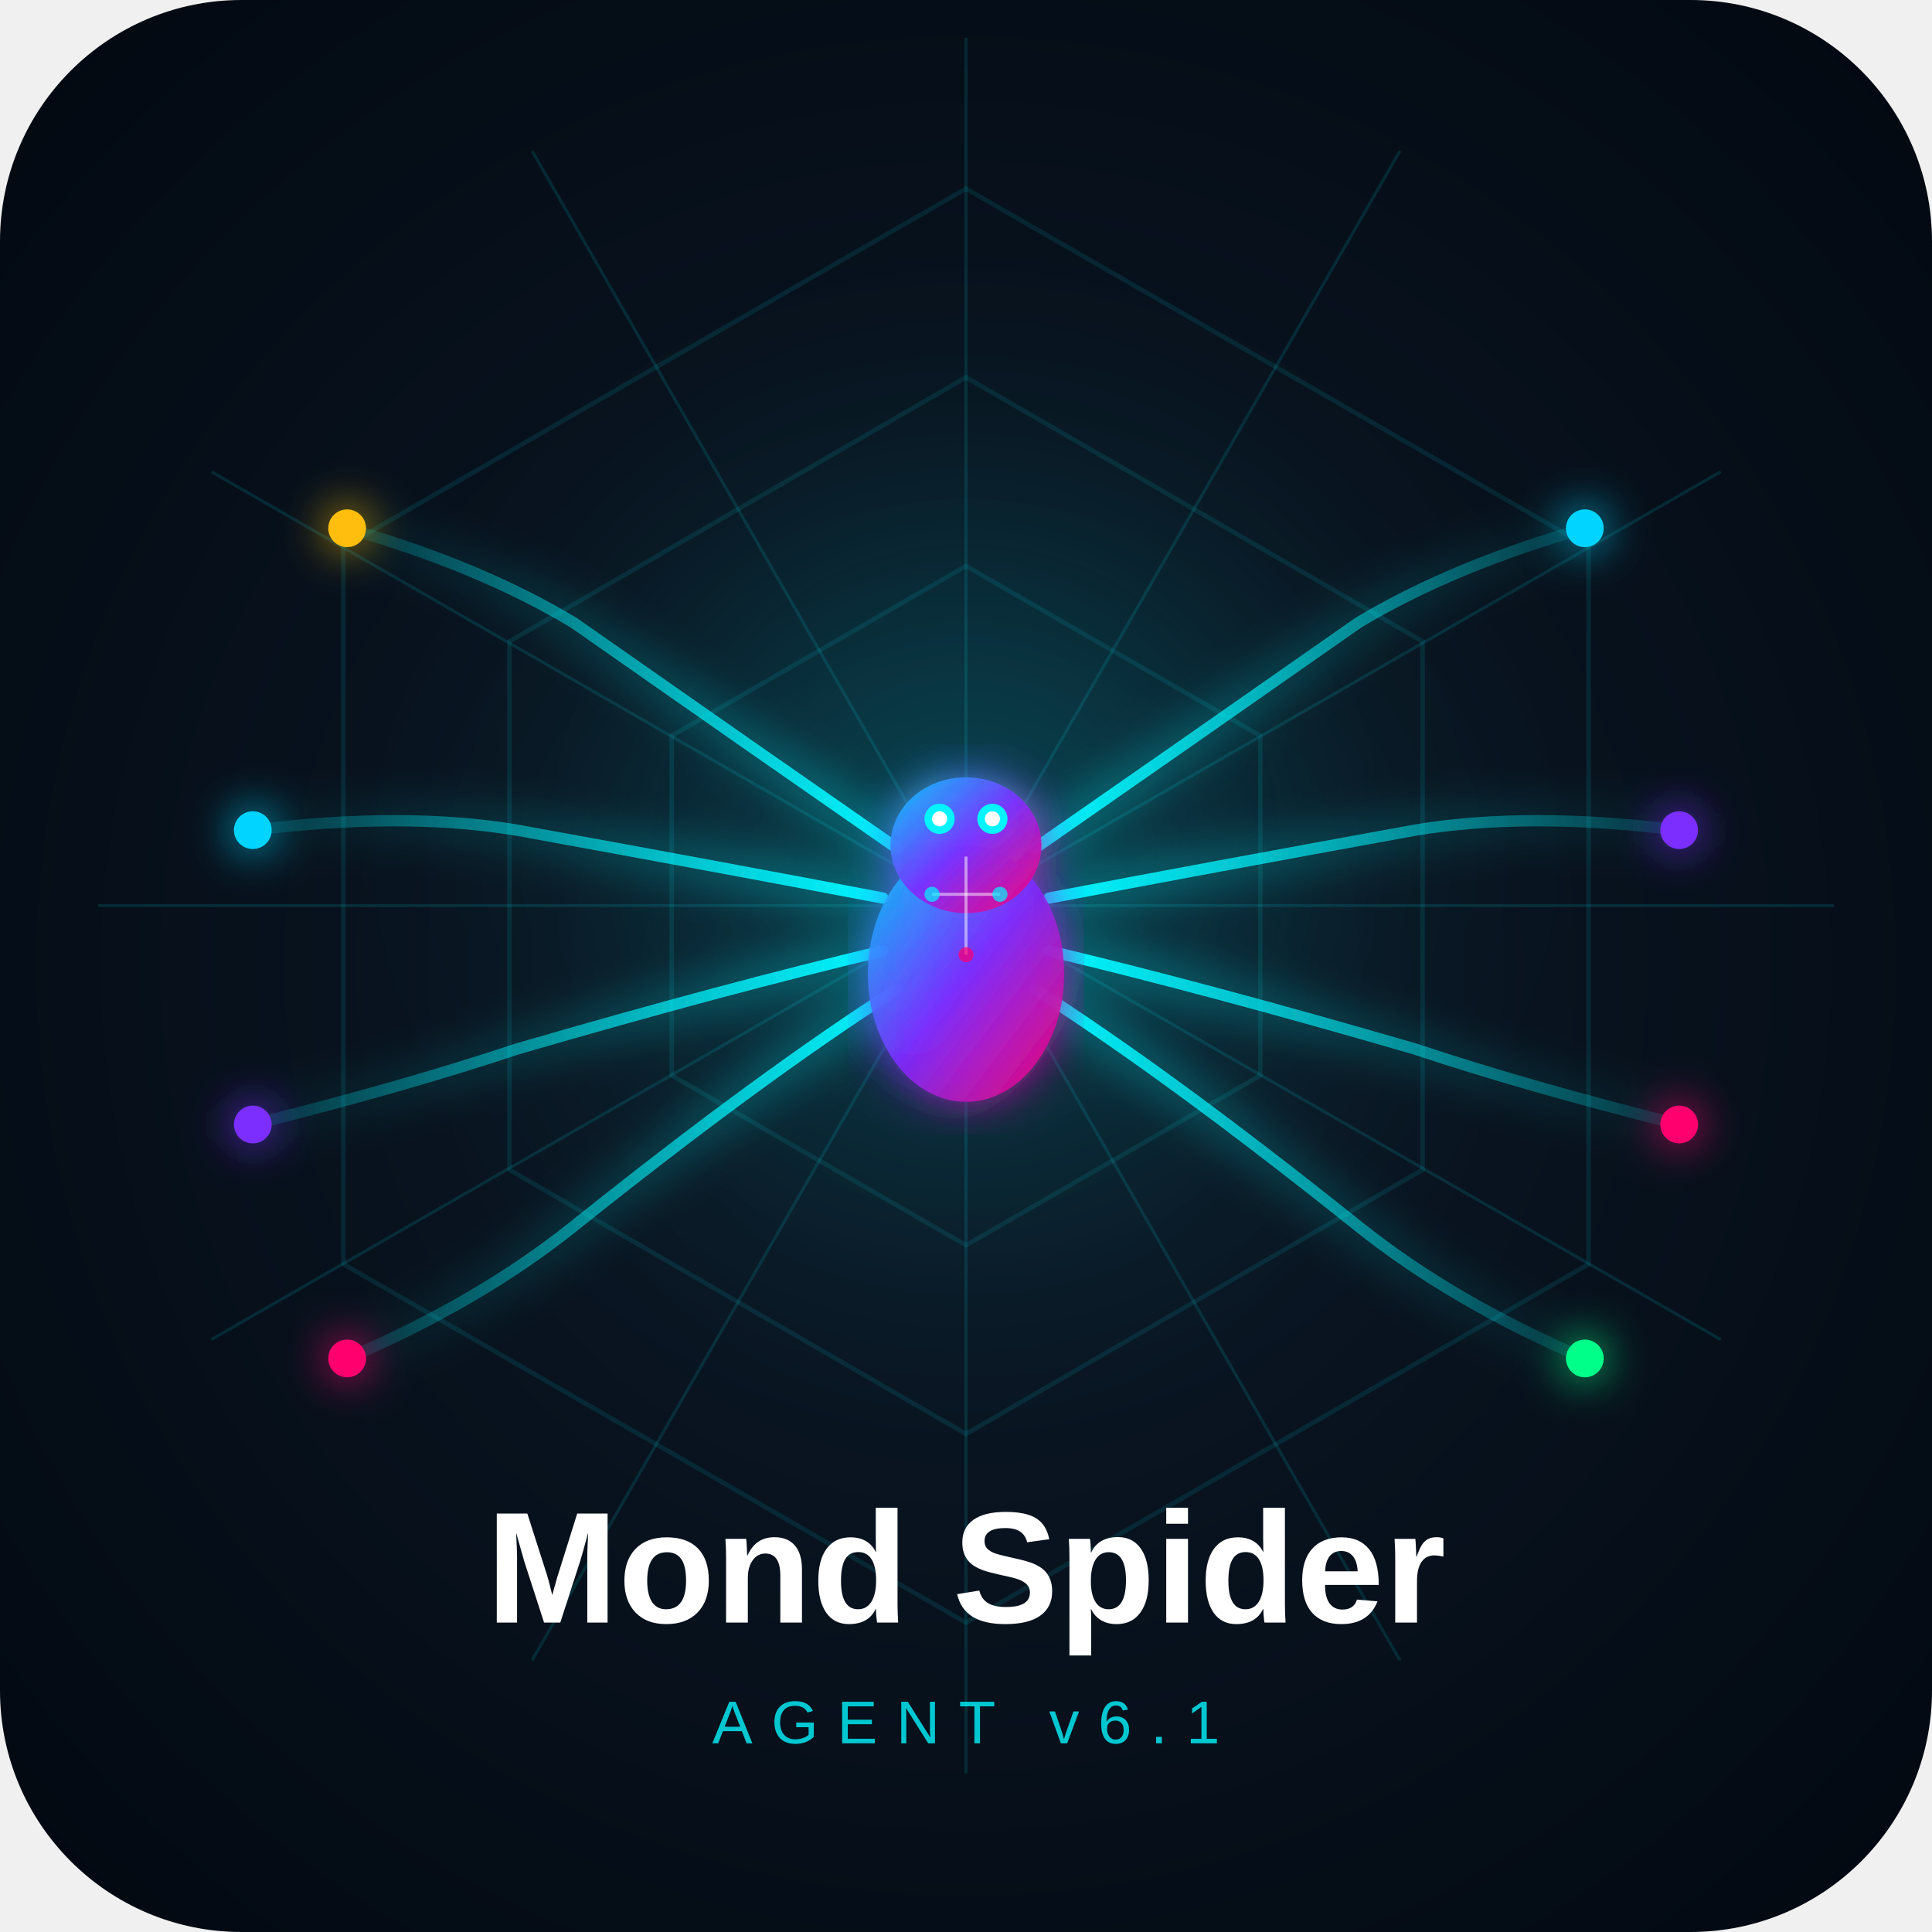
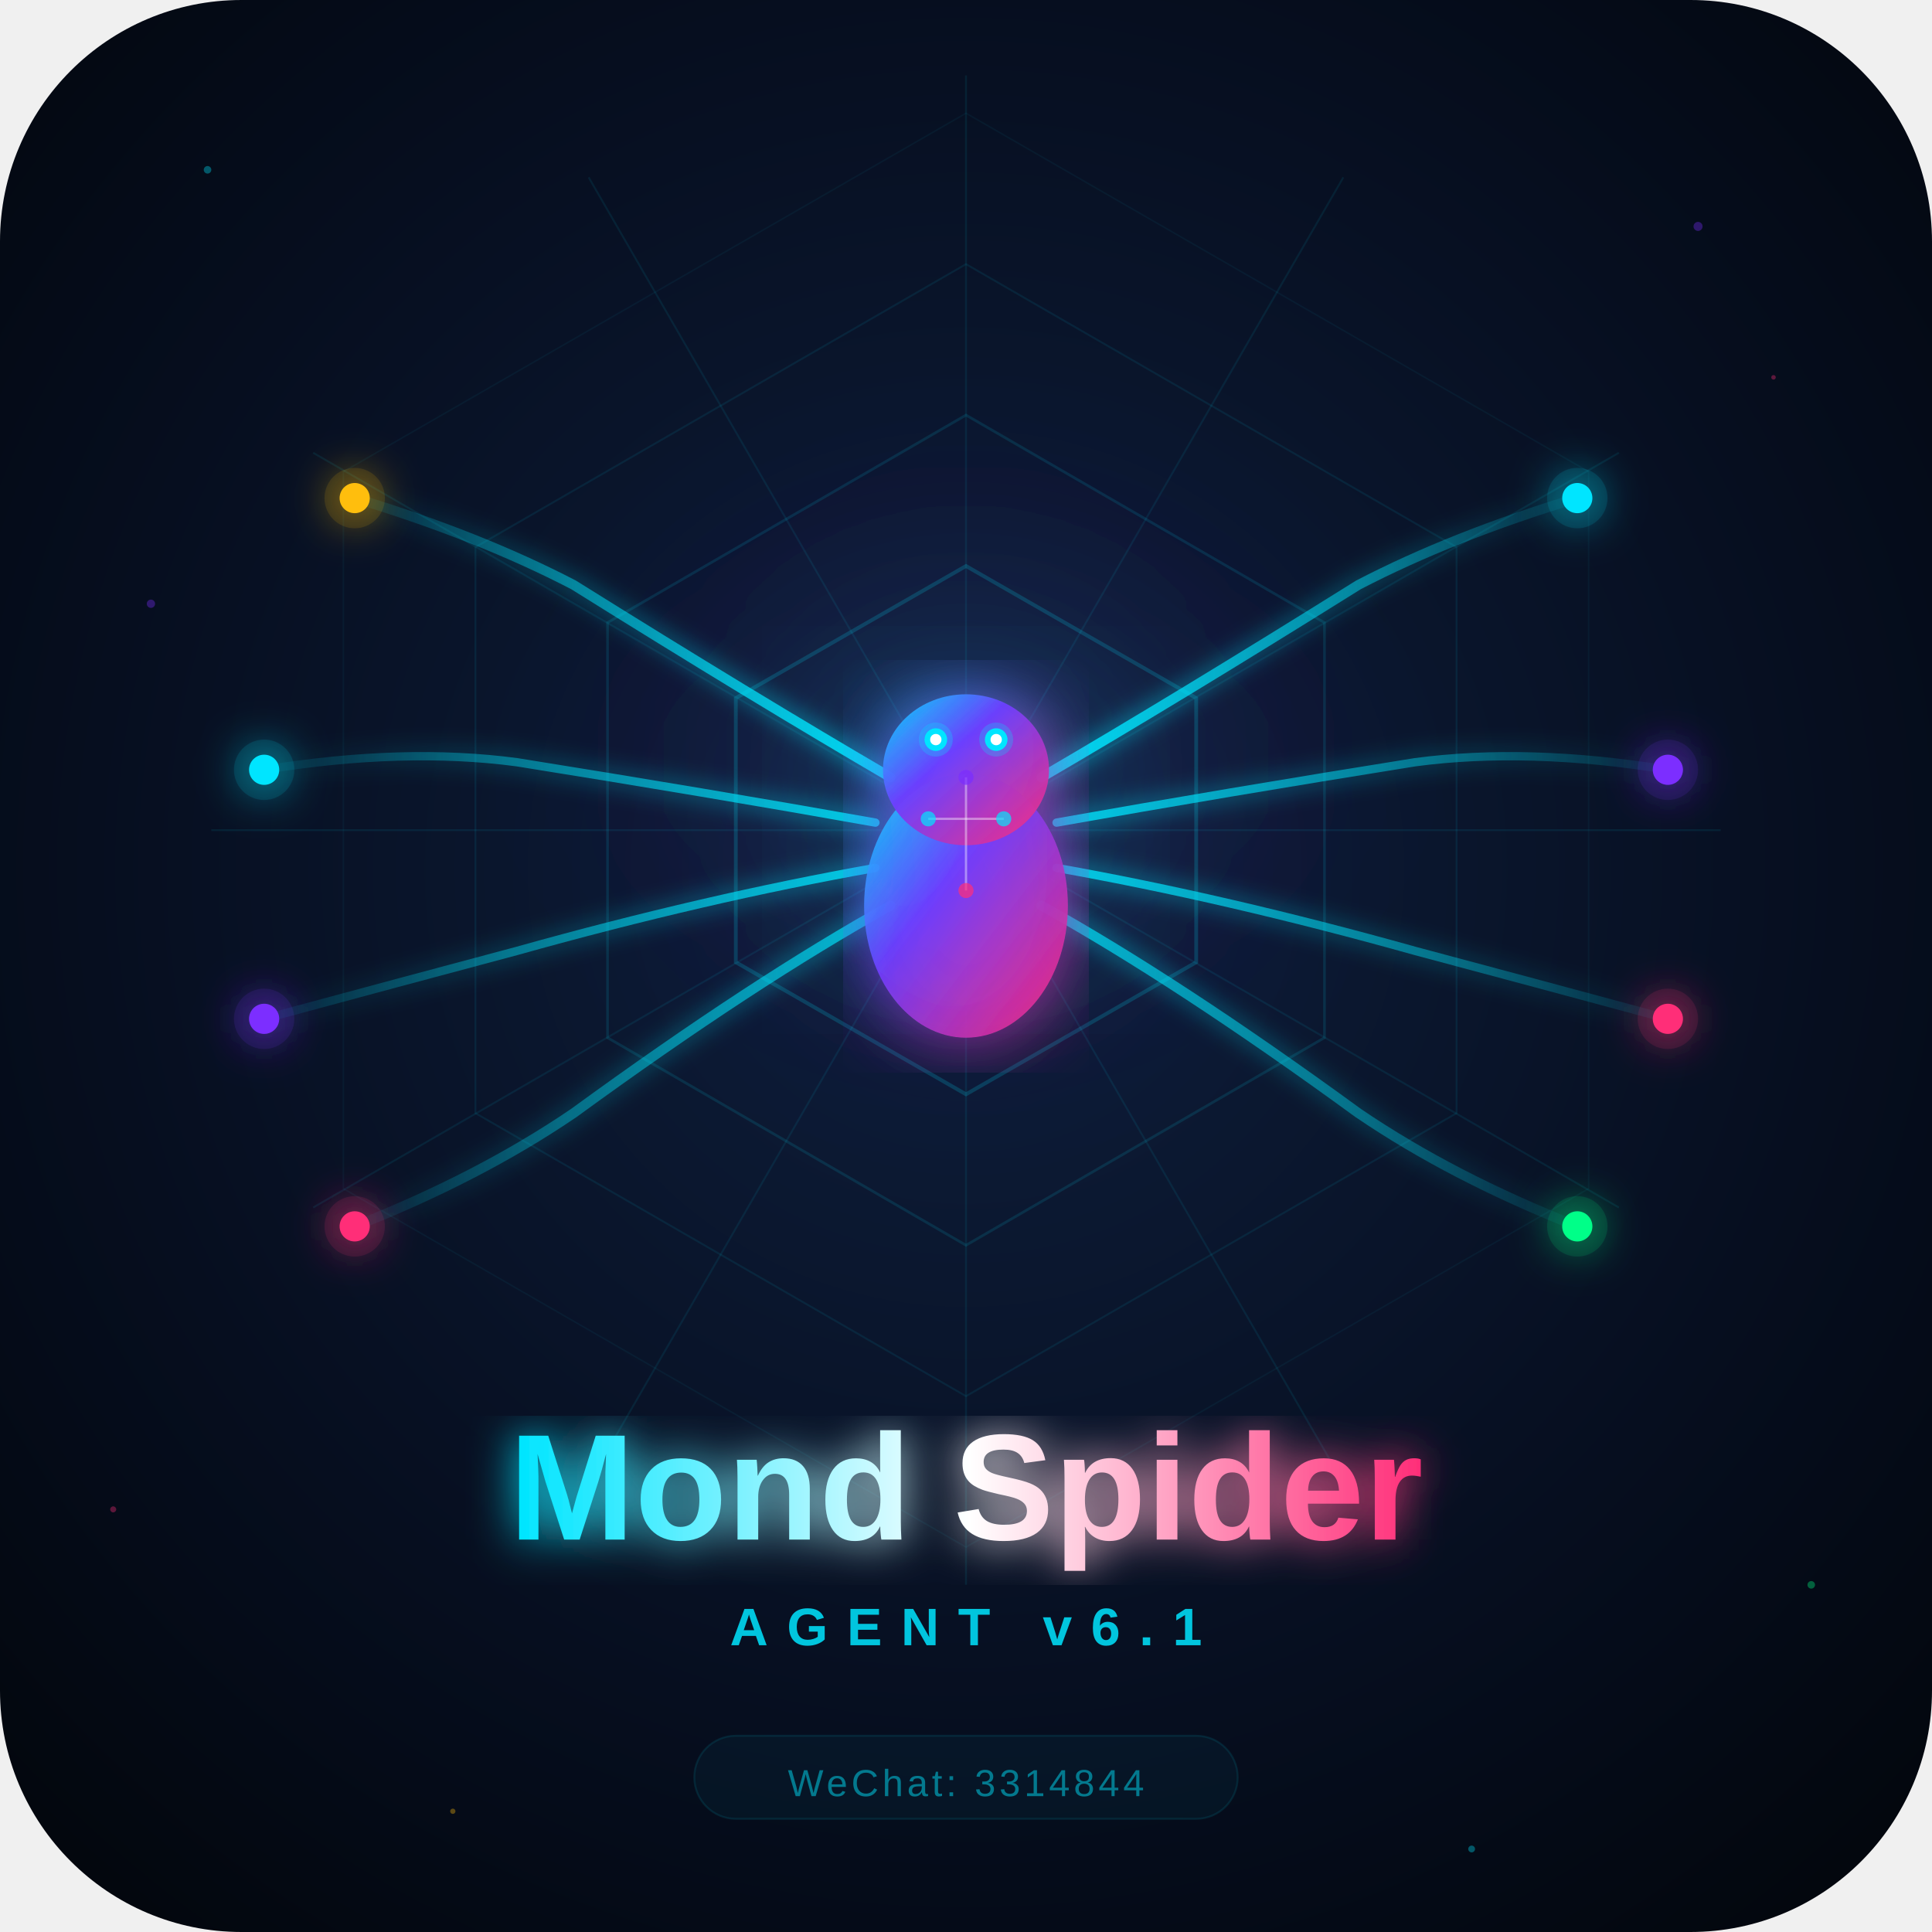
<svg xmlns="http://www.w3.org/2000/svg" viewBox="0 0 512 512">
  <defs>
-     <radialGradient id="bg" cx="50%" cy="50%" r="70%">
-       <stop offset="0%" style="stop-color:#0d1b2a" />
-       <stop offset="100%" style="stop-color:#020810" />
+     <radialGradient id="bg" cx="50%" cy="45%" r="75%">
+       <stop offset="0%" style="stop-color:#0f1f3d" />
+       <stop offset="60%" style="stop-color:#060e1f" />
+       <stop offset="100%" style="stop-color:#020509" />
    </radialGradient>
-     <radialGradient id="glow" cx="50%" cy="45%" r="40%">
-       <stop offset="0%" style="stop-color:#00f5ff;stop-opacity:0.25" />
-       <stop offset="100%" style="stop-color:#00f5ff;stop-opacity:0" />
+     <radialGradient id="aura" cx="50%" cy="44%" r="35%">
+       <stop offset="0%" style="stop-color:#00e5ff;stop-opacity:0.2" />
+       <stop offset="50%" style="stop-color:#7b2fff;stop-opacity:0.06" />
+       <stop offset="100%" style="stop-color:#000;stop-opacity:0" />
    </radialGradient>
    <linearGradient id="body" x1="0%" y1="0%" x2="100%" y2="100%">
-       <stop offset="0%" style="stop-color:#00d4ff" />
-       <stop offset="50%" style="stop-color:#7b2fff" />
-       <stop offset="100%" style="stop-color:#ff006e" />
+       <stop offset="0%" style="stop-color:#00e5ff" />
+       <stop offset="40%" style="stop-color:#6c3fff" />
+       <stop offset="100%" style="stop-color:#ff2d78" />
    </linearGradient>
    <linearGradient id="legR" x1="0%" y1="0%" x2="100%" y2="0%">
-       <stop offset="0%" style="stop-color:#00f5ff" />
-       <stop offset="100%" style="stop-color:#00f5ff;stop-opacity:0.1" />
+       <stop offset="0%" style="stop-color:#00e5ff" />
+       <stop offset="60%" style="stop-color:#00e5ff;stop-opacity:0.5" />
+       <stop offset="100%" style="stop-color:#00e5ff;stop-opacity:0.05" />
    </linearGradient>
    <linearGradient id="legL" x1="100%" y1="0%" x2="0%" y2="0%">
-       <stop offset="0%" style="stop-color:#00f5ff" />
-       <stop offset="100%" style="stop-color:#00f5ff;stop-opacity:0.1" />
+       <stop offset="0%" style="stop-color:#00e5ff" />
+       <stop offset="60%" style="stop-color:#00e5ff;stop-opacity:0.5" />
+       <stop offset="100%" style="stop-color:#00e5ff;stop-opacity:0.05" />
    </linearGradient>
-     <filter id="glow1">
-       <feGaussianBlur stdDeviation="6" result="blur" />
-       <feComposite in="SourceGraphic" in2="blur" operator="over" />
+     <linearGradient id="titleG" x1="0%" y1="0%" x2="100%" y2="0%">
+       <stop offset="0%" style="stop-color:#00e5ff" />
+       <stop offset="50%" style="stop-color:#ffffff" />
+       <stop offset="100%" style="stop-color:#ff2d78" />
+     </linearGradient>
+     <filter id="g3">
+       <feGaussianBlur stdDeviation="3" result="b" />
+       <feComposite in="SourceGraphic" in2="b" operator="over" />
    </filter>
-     <filter id="glow2">
-       <feGaussianBlur stdDeviation="30" />
+     <filter id="g6">
+       <feGaussianBlur stdDeviation="6" result="b" />
+       <feComposite in="SourceGraphic" in2="b" operator="over" />
+     </filter>
+     <filter id="g10">
+       <feGaussianBlur stdDeviation="10" result="b" />
+       <feComposite in="SourceGraphic" in2="b" operator="over" />
+     </filter>
+     <filter id="blur25">
+       <feGaussianBlur stdDeviation="25" />
    </filter>
  </defs>
  <rect width="512" height="512" fill="url(#bg)" rx="64" />
-   <g transform="translate(256,240)" opacity="0.1" stroke="#00f5ff" fill="none" stroke-width="1.2">
-     <polygon points="0,-90 78,-45 78,45 0,90 -78,45 -78,-45" />
-     <polygon points="0,-140 121,-70 121,70 0,140 -121,70 -121,-70" />
-     <polygon points="0,-190 165,-95 165,95 0,190 -165,95 -165,-95" />
+   <ellipse cx="256" cy="220" rx="180" ry="140" fill="url(#aura)" filter="url(#blur25)" />
+   <g transform="translate(256,220)" stroke="#00e5ff" fill="none">
+     <polygon points="0,-70 61,-35 61,35 0,70 -61,35 -61,-35" stroke-width="1" opacity="0.18" />
+     <polygon points="0,-110 95,-55 95,55 0,110 -95,55 -95,-55" stroke-width="0.7" opacity="0.12" />
+     <polygon points="0,-150 130,-75 130,75 0,150 -130,75 -130,-75" stroke-width="0.5" opacity="0.08" />
+     <polygon points="0,-190 165,-95 165,95 0,190 -165,95 -165,-95" stroke-width="0.4" opacity="0.05" />
  </g>
-   <g transform="translate(256,240)" opacity="0.12" stroke="#00f5ff" stroke-width="0.8">
-     <line x1="0" y1="0" x2="0" y2="-230" />
-     <line x1="0" y1="0" x2="200" y2="-115" />
-     <line x1="0" y1="0" x2="200" y2="115" />
-     <line x1="0" y1="0" x2="0" y2="230" />
-     <line x1="0" y1="0" x2="-200" y2="115" />
-     <line x1="0" y1="0" x2="-200" y2="-115" />
-     <line x1="0" y1="0" x2="115" y2="-200" />
-     <line x1="0" y1="0" x2="115" y2="200" />
-     <line x1="0" y1="0" x2="-115" y2="-200" />
-     <line x1="0" y1="0" x2="-115" y2="200" />
-     <line x1="0" y1="0" x2="230" y2="0" />
-     <line x1="0" y1="0" x2="-230" y2="0" />
+   <g transform="translate(256,220)" opacity="0.08" stroke="#00e5ff" stroke-width="0.5">
+     <line x1="0" y1="0" x2="0" y2="-200" />
+     <line x1="0" y1="0" x2="173" y2="-100" />
+     <line x1="0" y1="0" x2="173" y2="100" />
+     <line x1="0" y1="0" x2="0" y2="200" />
+     <line x1="0" y1="0" x2="-173" y2="100" />
+     <line x1="0" y1="0" x2="-173" y2="-100" />
+     <line x1="0" y1="0" x2="100" y2="-173" />
+     <line x1="0" y1="0" x2="100" y2="173" />
+     <line x1="0" y1="0" x2="-100" y2="-173" />
+     <line x1="0" y1="0" x2="-100" y2="173" />
+     <line x1="0" y1="0" x2="200" y2="0" />
+     <line x1="0" y1="0" x2="-200" y2="0" />
  </g>
-   <circle cx="256" cy="240" r="150" fill="url(#glow)" filter="url(#glow2)" />
-   <g filter="url(#glow1)" stroke-width="3" fill="none" stroke-linecap="round">
-     <path d="M274,225 Q310,200 360,165 Q385,150 420,140" stroke="url(#legR)" />
-     <path d="M278,238 Q320,230 375,220 Q405,215 445,220" stroke="url(#legR)" />
-     <path d="M278,252 Q320,262 375,278 Q405,288 445,298" stroke="url(#legR)" />
-     <path d="M274,262 Q310,285 360,325 Q385,345 420,360" stroke="url(#legR)" />
-     <path d="M238,225 Q202,200 152,165 Q127,150 92,140" stroke="url(#legL)" />
-     <path d="M234,238 Q192,230 137,220 Q107,215 67,220" stroke="url(#legL)" />
-     <path d="M234,252 Q192,262 137,278 Q107,288 67,298" stroke="url(#legL)" />
-     <path d="M238,262 Q202,285 152,325 Q127,345 92,360" stroke="url(#legL)" />
+   <circle cx="256" cy="220" r="45" fill="#00e5ff" opacity="0.07" filter="url(#blur25)" />
+   <circle cx="256" cy="220" r="22" fill="#7b2fff" opacity="0.1" filter="url(#blur25)" />
+   <g filter="url(#g3)" stroke-linecap="round" fill="none">
+     <path d="M276,206 Q312,185 360,155 Q385,142 418,132" stroke="url(#legR)" stroke-width="2.6" opacity="0.9" />
+     <path d="M280,218 Q325,210 375,202 Q405,198 442,204" stroke="url(#legR)" stroke-width="2.2" opacity="0.8" />
+     <path d="M280,230 Q325,238 375,252 Q405,260 442,270" stroke="url(#legR)" stroke-width="2.2" opacity="0.8" />
+     <path d="M276,240 Q312,260 360,295 Q385,312 418,325" stroke="url(#legR)" stroke-width="2.6" opacity="0.7" />
+     <path d="M236,206 Q200,185 152,155 Q127,142 94,132" stroke="url(#legL)" stroke-width="2.6" opacity="0.9" />
+     <path d="M232,218 Q187,210 137,202 Q107,198 70,204" stroke="url(#legL)" stroke-width="2.2" opacity="0.8" />
+     <path d="M232,230 Q187,238 137,252 Q107,260 70,270" stroke="url(#legL)" stroke-width="2.2" opacity="0.8" />
+     <path d="M236,240 Q200,260 152,295 Q127,312 94,325" stroke="url(#legL)" stroke-width="2.6" opacity="0.7" />
  </g>
-   <g filter="url(#glow1)">
-     <circle cx="420" cy="140" r="5" fill="#00d4ff" />
-     <circle cx="445" cy="220" r="5" fill="#7b2fff" />
-     <circle cx="445" cy="298" r="5" fill="#ff006e" />
-     <circle cx="420" cy="360" r="5" fill="#00ff88" />
-     <circle cx="92" cy="140" r="5" fill="#ffbe0b" />
-     <circle cx="67" cy="220" r="5" fill="#00d4ff" />
-     <circle cx="67" cy="298" r="5" fill="#7b2fff" />
-     <circle cx="92" cy="360" r="5" fill="#ff006e" />
+   <g filter="url(#g6)">
+     <circle cx="418" cy="132" r="8" fill="#00e5ff" opacity="0.12" />
+     <circle cx="418" cy="132" r="4" fill="#00e5ff" />
+     <circle cx="442" cy="204" r="8" fill="#7b2fff" opacity="0.12" />
+     <circle cx="442" cy="204" r="4" fill="#7b2fff" />
+     <circle cx="442" cy="270" r="8" fill="#ff2d78" opacity="0.12" />
+     <circle cx="442" cy="270" r="4" fill="#ff2d78" />
+     <circle cx="418" cy="325" r="8" fill="#00ff88" opacity="0.12" />
+     <circle cx="418" cy="325" r="4" fill="#00ff88" />
+     <circle cx="94" cy="132" r="8" fill="#ffbe0b" opacity="0.12" />
+     <circle cx="94" cy="132" r="4" fill="#ffbe0b" />
+     <circle cx="70" cy="204" r="8" fill="#00e5ff" opacity="0.12" />
+     <circle cx="70" cy="204" r="4" fill="#00e5ff" />
+     <circle cx="70" cy="270" r="8" fill="#7b2fff" opacity="0.12" />
+     <circle cx="70" cy="270" r="4" fill="#7b2fff" />
+     <circle cx="94" cy="325" r="8" fill="#ff2d78" opacity="0.12" />
+     <circle cx="94" cy="325" r="4" fill="#ff2d78" />
  </g>
-   <g transform="translate(256,240)" filter="url(#glow1)">
-     <ellipse cx="0" cy="18" rx="26" ry="34" fill="url(#body)" opacity="0.9" />
-     <ellipse cx="0" cy="-16" rx="20" ry="18" fill="url(#body)" opacity="0.95" />
-     <circle cx="-7" cy="-23" r="4" fill="#00f5ff" />
-     <circle cx="7" cy="-23" r="4" fill="#00f5ff" />
-     <circle cx="-7" cy="-23" r="2" fill="#fff" />
-     <circle cx="7" cy="-23" r="2" fill="#fff" />
-     <line x1="-9" y1="-3" x2="9" y2="-3" stroke="#fff" stroke-width="0.8" opacity="0.5" />
-     <line x1="0" y1="-13" x2="0" y2="13" stroke="#fff" stroke-width="0.8" opacity="0.5" />
-     <circle cx="-9" cy="-3" r="2" fill="#00f5ff" opacity="0.7" />
-     <circle cx="9" cy="-3" r="2" fill="#00f5ff" opacity="0.7" />
-     <circle cx="0" cy="13" r="2" fill="#ff006e" opacity="0.7" />
+   <g transform="translate(256,220)" filter="url(#g10)">
+     <ellipse cx="0" cy="20" rx="27" ry="35" fill="url(#body)" opacity="0.92" />
+     <ellipse cx="0" cy="-16" rx="22" ry="20" fill="url(#body)" opacity="0.96" />
+     <line x1="-10" y1="-3" x2="10" y2="-3" stroke="#fff" stroke-width="0.6" opacity="0.4" />
+     <line x1="0" y1="-14" x2="0" y2="16" stroke="#fff" stroke-width="0.6" opacity="0.4" />
+     <circle cx="-10" cy="-3" r="2" fill="#00e5ff" opacity="0.7" />
+     <circle cx="10" cy="-3" r="2" fill="#00e5ff" opacity="0.7" />
+     <circle cx="0" cy="16" r="2" fill="#ff2d78" opacity="0.7" />
+     <circle cx="0" cy="-14" r="2" fill="#7b2fff" opacity="0.7" />
+     <circle cx="-8" cy="-24" r="4.5" fill="#00e5ff" opacity="0.25" />
+     <circle cx="8" cy="-24" r="4.5" fill="#00e5ff" opacity="0.25" />
+     <circle cx="-8" cy="-24" r="3" fill="#00e5ff" />
+     <circle cx="8" cy="-24" r="3" fill="#00e5ff" />
+     <circle cx="-8" cy="-24" r="1.5" fill="#fff" />
+     <circle cx="8" cy="-24" r="1.5" fill="#fff" />
  </g>
-   <text x="256" y="430" text-anchor="middle" font-family="'Segoe UI',Arial,sans-serif" font-size="42" font-weight="bold" fill="#fff">Mond Spider</text>
-   <text x="256" y="462" text-anchor="middle" font-family="'Segoe UI',Arial,sans-serif" font-size="16" fill="#00f5ff" letter-spacing="5" opacity="0.8">AGENT  v6.1</text>
+   <text x="256" y="408" text-anchor="middle" font-family="'Segoe UI',Arial,sans-serif" font-size="40" font-weight="bold" fill="url(#titleG)" filter="url(#g6)">Mond Spider</text>
+   <text x="256" y="436" text-anchor="middle" font-family="'Segoe UI',Arial,sans-serif" font-size="14" fill="#00e5ff" letter-spacing="5" opacity="0.85" font-weight="600">AGENT  v6.1</text>
+   <line x1="160" y1="450" x2="352" y2="450" stroke="url(#body)" stroke-width="0.6" opacity="0.2" />
+   <g transform="translate(256,472)" opacity="0.5">
+     <rect x="-72" y="-12" width="144" height="22" rx="11" fill="#00e5ff" opacity="0.08" />
+     <rect x="-72" y="-12" width="144" height="22" rx="11" fill="none" stroke="#00e5ff" stroke-width="0.5" opacity="0.2" />
+     <text x="0" y="4" text-anchor="middle" font-family="'Segoe UI',Arial,sans-serif" font-size="10" fill="#00e5ff" letter-spacing="1">WeChat: 3314844</text>
+   </g>
+   <g opacity="0.35">
+     <circle cx="55" cy="45" r="1" fill="#00e5ff" />
+     <circle cx="450" cy="60" r="1.2" fill="#7b2fff" />
+     <circle cx="30" cy="400" r="0.8" fill="#ff2d78" />
+     <circle cx="480" cy="420" r="1" fill="#00ff88" />
+     <circle cx="120" cy="480" r="0.7" fill="#ffbe0b" />
+     <circle cx="390" cy="490" r="0.9" fill="#00e5ff" />
+     <circle cx="470" cy="100" r="0.6" fill="#ff2d78" />
+     <circle cx="40" cy="160" r="1.1" fill="#7b2fff" />
+   </g>
</svg>
